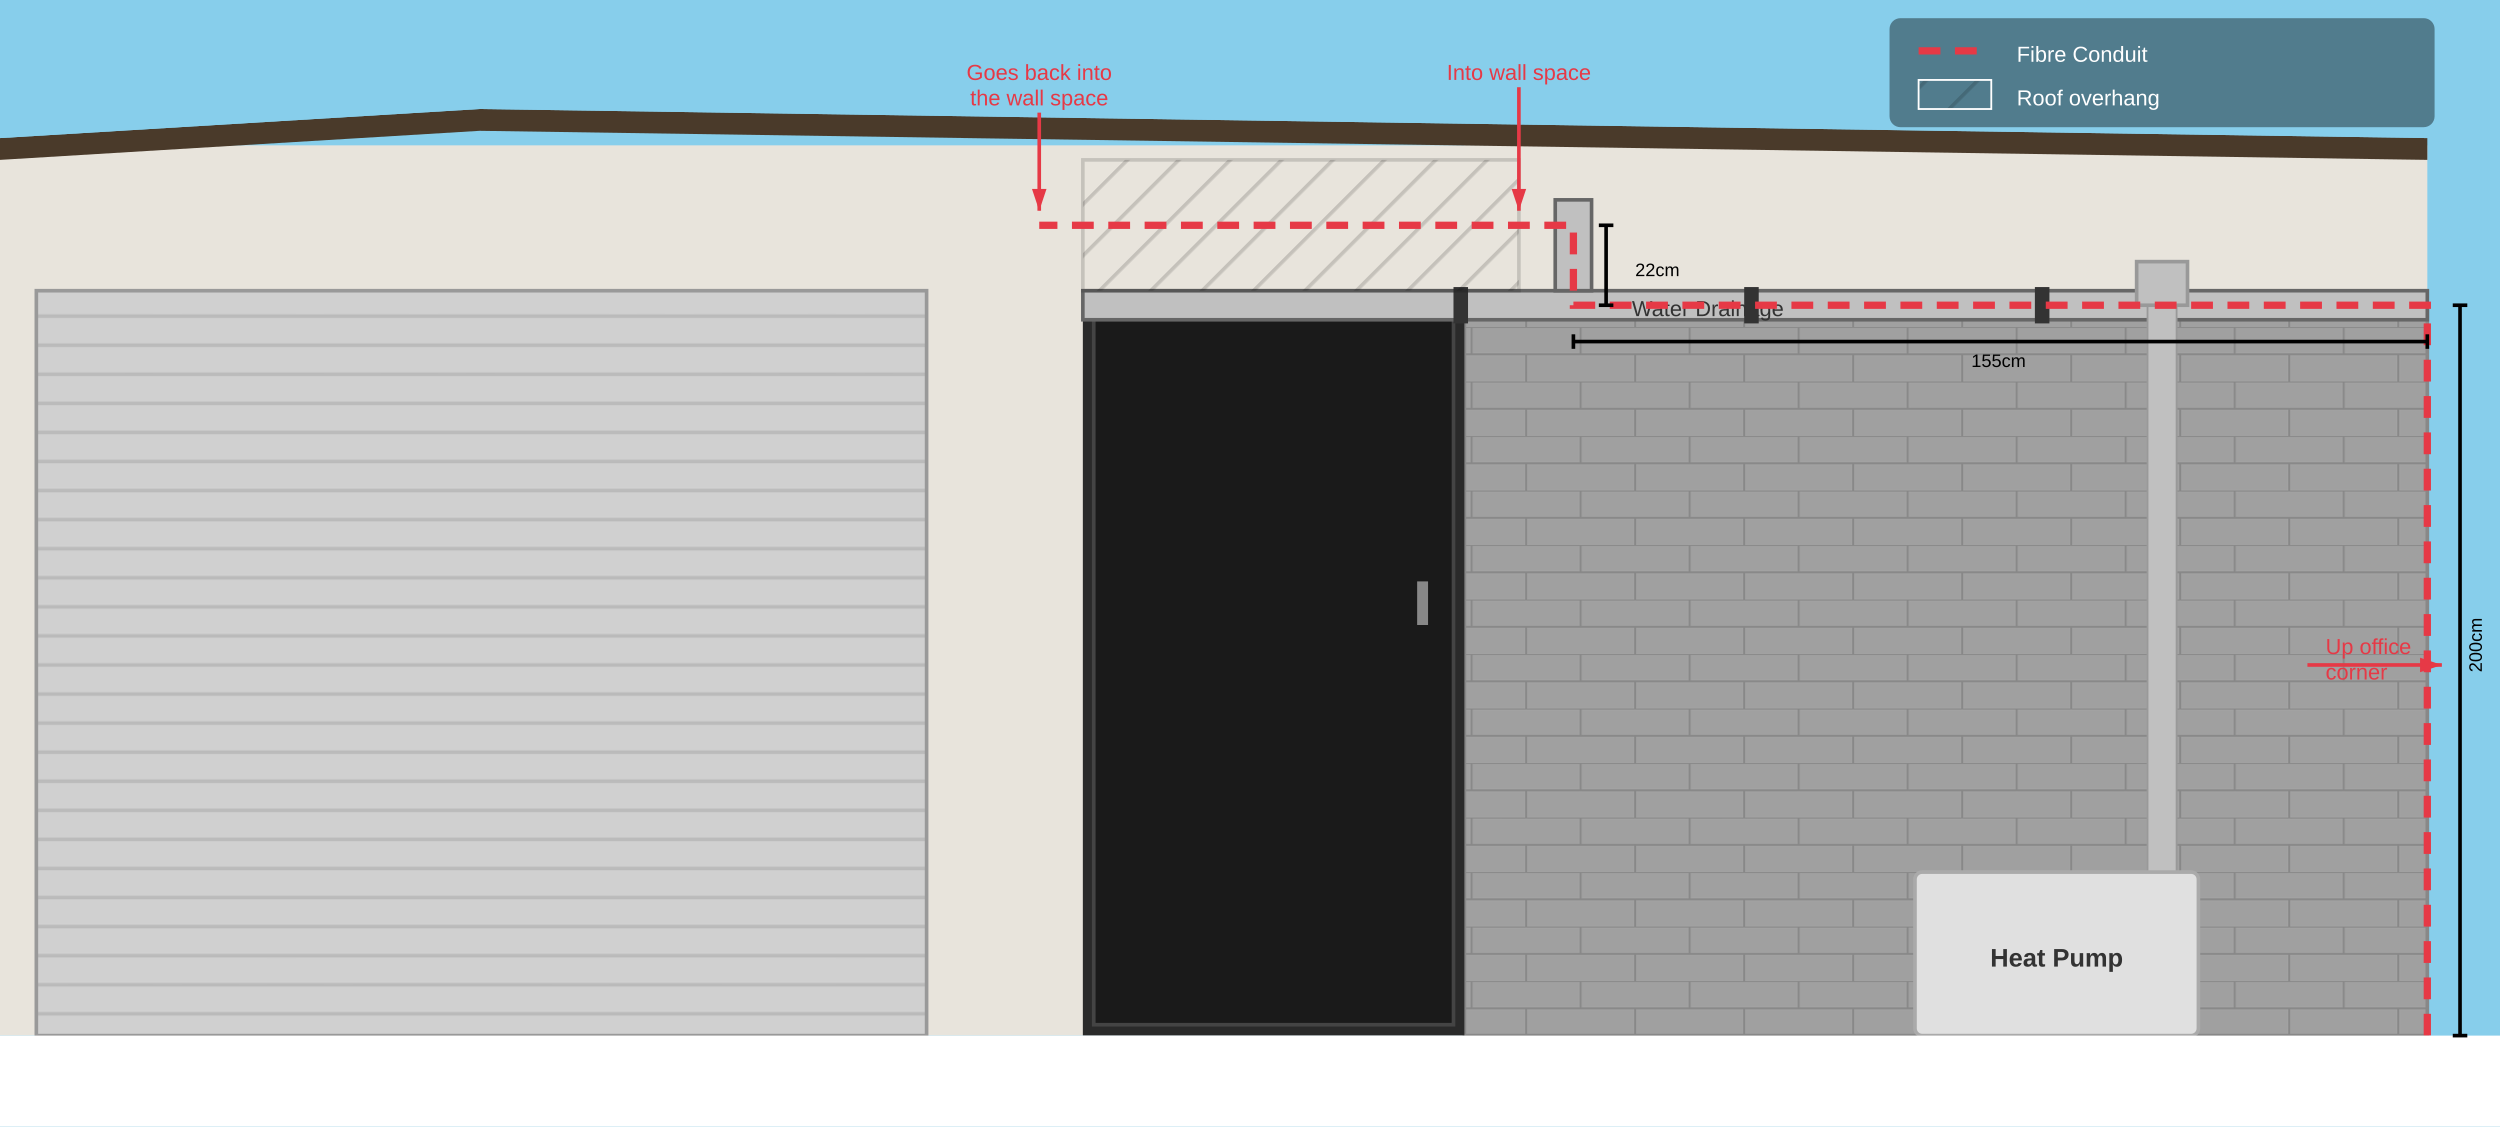
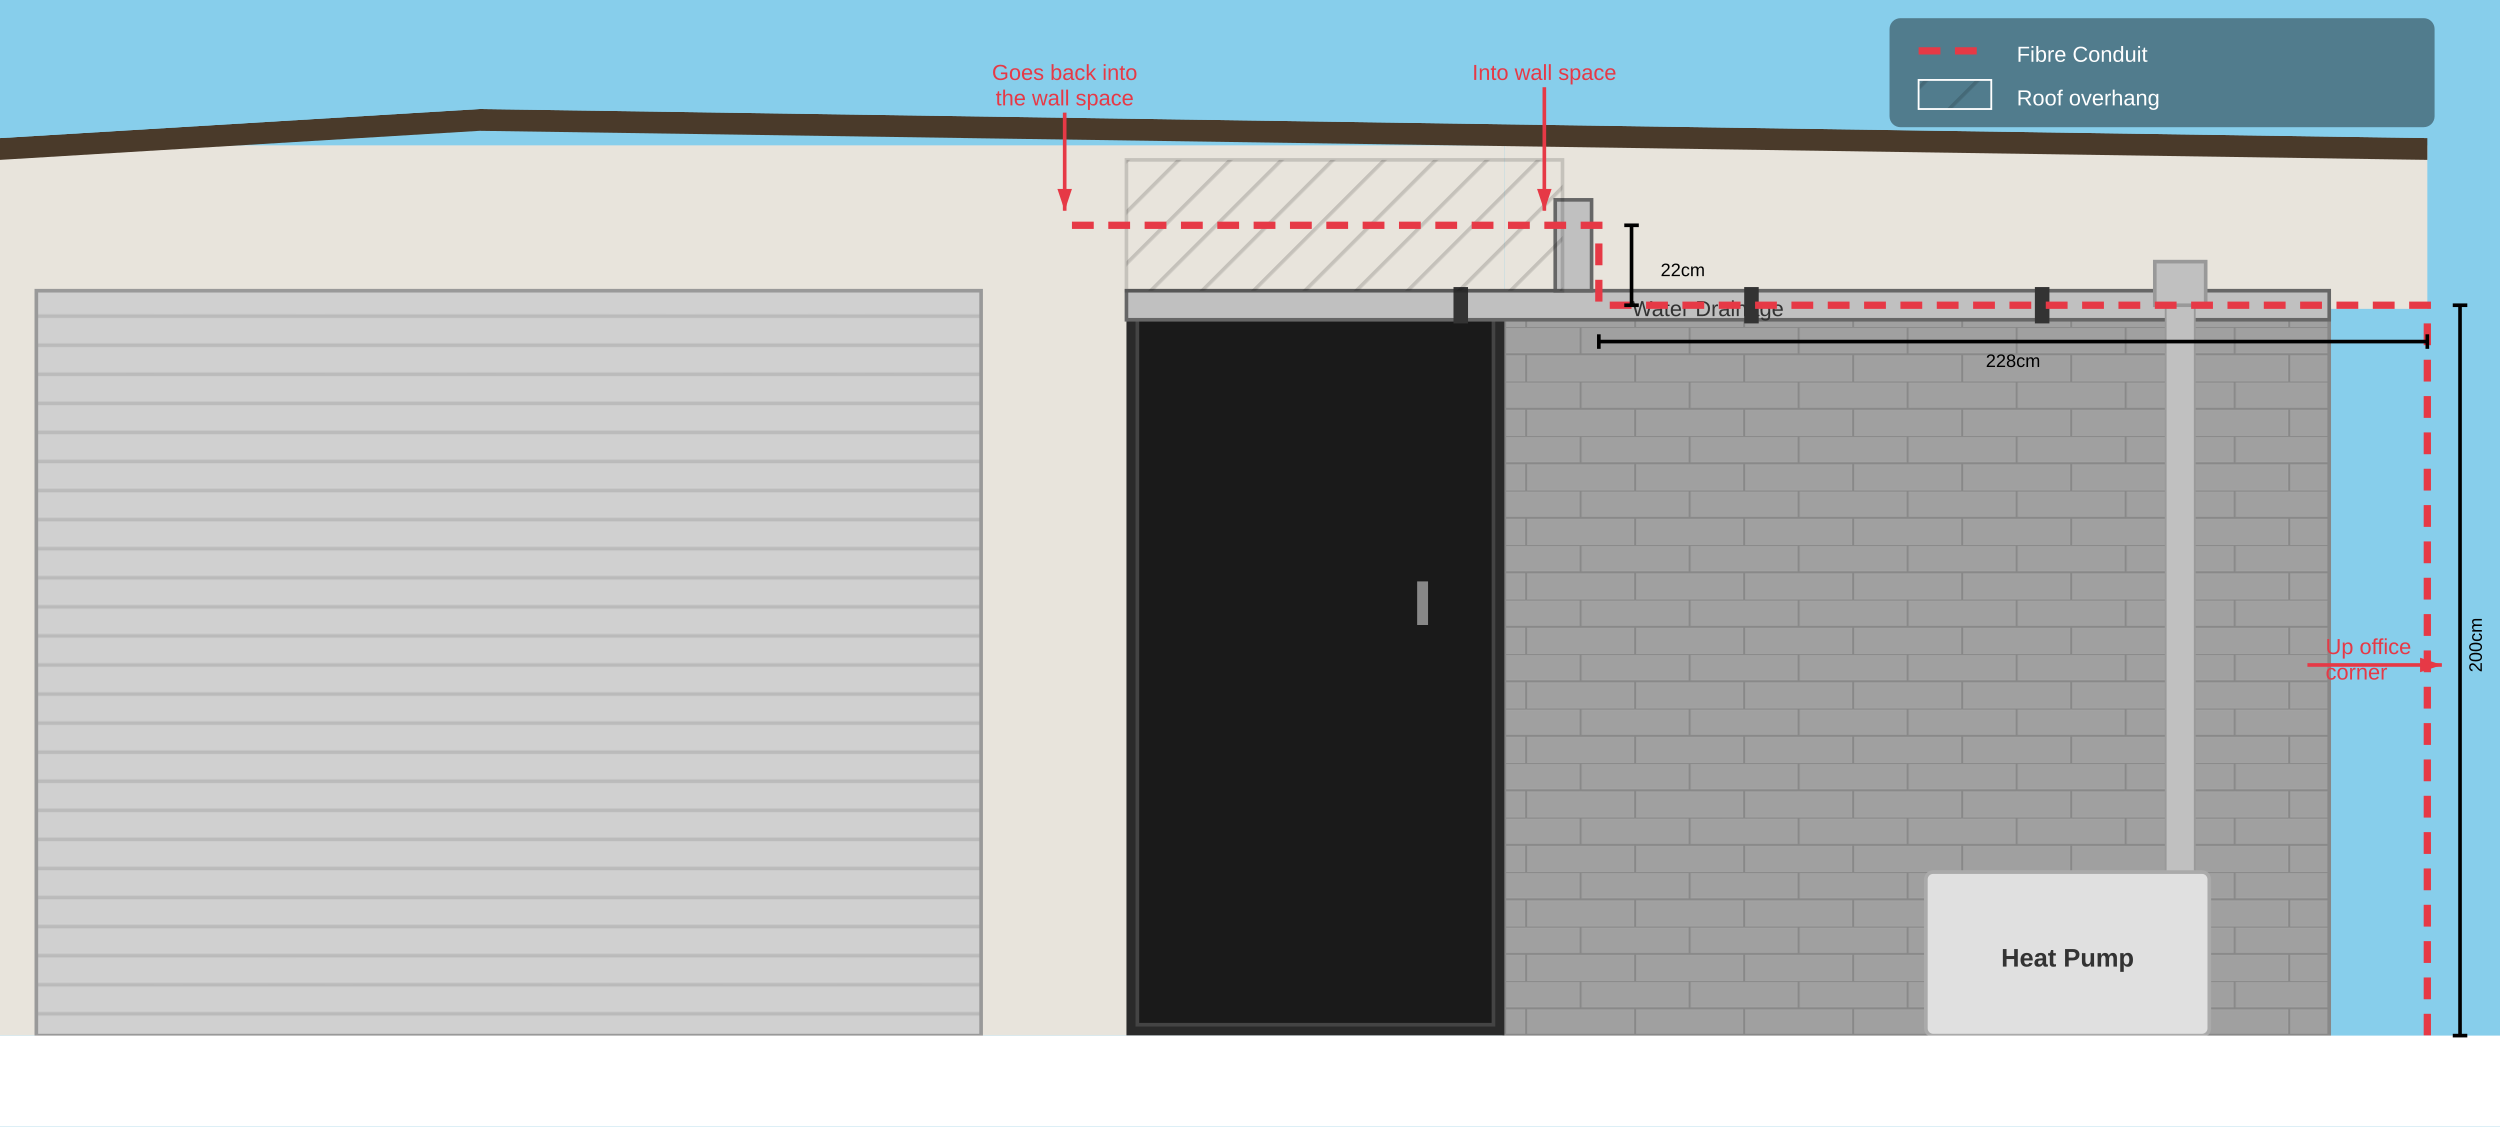
<svg xmlns="http://www.w3.org/2000/svg" font-family="Arial, sans-serif" viewBox="0 0 688 310" width="700">
  <defs>
    <pattern id="blockwork" width="30" height="15" patternUnits="userSpaceOnUse">
      <rect width="30" height="15" fill="#a0a0a0" />
      <line x1="0" y1="0" x2="30" y2="0" stroke="#888" stroke-width="0.5" />
      <line x1="15" y1="0" x2="15" y2="7.5" stroke="#888" stroke-width="0.5" />
      <line x1="0" y1="7.5" x2="30" y2="7.5" stroke="#888" stroke-width="0.5" />
      <line x1="0" y1="7.5" x2="0" y2="15" stroke="#888" stroke-width="0.5" />
      <line x1="30" y1="7.5" x2="30" y2="15" stroke="#888" stroke-width="0.5" />
    </pattern>
    <pattern id="roller-door" width="668" height="8" patternUnits="userSpaceOnUse">
      <rect width="668" height="8" fill="#d0d0d0" />
      <line x1="0" y1="7" x2="668" y2="7" stroke="#bbb" stroke-width="1" />
    </pattern>
    <pattern id="overhang-hatch" width="10" height="10" patternUnits="userSpaceOnUse" patternTransform="rotate(45)">
      <rect width="10" height="10" fill="none" />
      <line x1="0" y1="0" x2="0" y2="10" stroke="rgba(0,0,0,0.15)" stroke-width="2" />
    </pattern>
    <marker id="arrow-red" markerWidth="6" markerHeight="4" refX="6" refY="2" orient="auto">
      <polygon points="0,0 6,2 0,4" fill="#e63946" />
    </marker>
  </defs>
  <rect width="688" height="310" fill="#87CEEB" />
-   <rect x="0" y="40" width="418" height="245" fill="#e8e4dc" stroke="none" />
-   <rect x="403" y="40" width="265" height="45" fill="#e8e4dc" stroke="none" />
-   <rect x="10" y="80" width="245" height="205" fill="url(#roller-door)" stroke="#999" stroke-width="1" />
-   <rect x="403" y="85" width="265" height="200" fill="url(#blockwork)" stroke="#888" stroke-width="1" />
+   <rect x="0" y="40" width="414" height="245" fill="#e8e4dc" stroke="none" />
+   <rect x="414" y="40" width="254" height="45" fill="#e8e4dc" stroke="none" />
+   <rect x="10" y="80" width="260" height="205" fill="url(#roller-door)" stroke="#999" stroke-width="1" />
+   <rect x="414" y="85" width="227" height="200" fill="url(#blockwork)" stroke="#888" stroke-width="1" />
  <polygon points="0,38 132,30 668,38 668,44 132,36 0,44" fill="#4a3a2a" />
  <polygon points="0,0 0,38 132,30" fill="#87CEEB" />
  <polygon points="132,30 668,38 668,0 0,0" fill="#87CEEB" />
-   <rect x="298" y="80" width="105" height="205" fill="#2a2a2a" />
-   <rect x="301" y="83" width="99" height="199" fill="#1a1a1a" stroke="#444" stroke-width="1" />
+   <rect x="310" y="80" width="104" height="205" fill="#2a2a2a" />
+   <rect x="313" y="83" width="98" height="199" fill="#1a1a1a" stroke="#444" stroke-width="1" />
  <rect x="390" y="160" width="3" height="12" fill="#888" />
-   <rect x="298" y="80" width="370" height="8" fill="#c0c0c0" stroke="#666" stroke-width="1" />
+   <rect x="310" y="80" width="331" height="8" fill="#c0c0c0" stroke="#666" stroke-width="1" />
  <rect x="400" y="79" width="4" height="10" fill="#333" />
  <rect x="480" y="79" width="4" height="10" fill="#333" />
  <rect x="560" y="79" width="4" height="10" fill="#333" />
  <text x="470" y="87" text-anchor="middle" fill="#333" font-size="6">Water Drainage</text>
  <rect x="428" y="55" width="10" height="25" fill="#c0c0c0" stroke="#666" stroke-width="1" />
-   <rect x="591" y="80" width="8" height="205" fill="#c0c0c0" stroke="#999" stroke-width="0.5" />
-   <rect x="588" y="72" width="14" height="12" fill="#c0c0c0" stroke="#999" stroke-width="1" />
-   <rect x="527" y="240" width="78" height="45" fill="#e0e0e0" stroke="#aaa" stroke-width="1" rx="2" />
-   <text x="566" y="266" text-anchor="middle" fill="#333" font-size="7" font-weight="bold">Heat Pump</text>
-   <rect x="298" y="44" width="120" height="36" fill="url(#overhang-hatch)" stroke="rgba(0,0,0,0.15)" stroke-width="1" />
-   <path d="     M 668,285     L 668,84     L 433,84     L 433,62     L 286,62   " fill="none" stroke="#e63946" stroke-width="2" stroke-dasharray="6,4" />
-   <text x="286" y="22" text-anchor="middle" fill="#e63946" font-size="6">Goes back into</text>
-   <text x="286" y="29" text-anchor="middle" fill="#e63946" font-size="6">the wall space</text>
-   <line x1="286" y1="31" x2="286" y2="58" stroke="#e63946" stroke-width="1" marker-end="url(#arrow-red)" />
-   <text x="418" y="22" text-anchor="middle" fill="#e63946" font-size="6">Into wall space</text>
-   <line x1="418" y1="24" x2="418" y2="58" stroke="#e63946" stroke-width="1" marker-end="url(#arrow-red)" />
+   <rect x="596" y="80" width="8" height="205" fill="#c0c0c0" stroke="#999" stroke-width="0.5" />
+   <rect x="593" y="72" width="14" height="12" fill="#c0c0c0" stroke="#999" stroke-width="1" />
+   <rect x="530" y="240" width="78" height="45" fill="#e0e0e0" stroke="#aaa" stroke-width="1" rx="2" />
+   <text x="569" y="266" text-anchor="middle" fill="#333" font-size="7" font-weight="bold">Heat Pump</text>
+   <rect x="310" y="44" width="120" height="36" fill="url(#overhang-hatch)" stroke="rgba(0,0,0,0.15)" stroke-width="1" />
+   <path d="     M 668,285     L 668,84     L 440,84     L 440,62     L 293,62   " fill="none" stroke="#e63946" stroke-width="2" stroke-dasharray="6,4" />
+   <text x="293" y="22" text-anchor="middle" fill="#e63946" font-size="6">Goes back into</text>
+   <text x="293" y="29" text-anchor="middle" fill="#e63946" font-size="6">the wall space</text>
+   <line x1="293" y1="31" x2="293" y2="58" stroke="#e63946" stroke-width="1" marker-end="url(#arrow-red)" />
+   <text x="425" y="22" text-anchor="middle" fill="#e63946" font-size="6">Into wall space</text>
+   <line x1="425" y1="24" x2="425" y2="58" stroke="#e63946" stroke-width="1" marker-end="url(#arrow-red)" />
  <text x="640" y="180" fill="#e63946" font-size="6">Up office</text>
  <text x="640" y="187" fill="#e63946" font-size="6">corner</text>
  <line x1="635" y1="183" x2="672" y2="183" stroke="#e63946" stroke-width="1" marker-end="url(#arrow-red)" />
  <rect x="520" y="5" width="150" height="30" rx="3" fill="rgba(0,0,0,0.4)" stroke="none" />
  <line x1="528" y1="14" x2="548" y2="14" stroke="#e63946" stroke-width="2" stroke-dasharray="6,4" />
  <text x="555" y="17" fill="white" font-size="6">Fibre Conduit</text>
  <rect x="528" y="22" width="20" height="8" fill="url(#overhang-hatch)" stroke="white" stroke-width="0.5" />
  <text x="555" y="29" fill="white" font-size="6">Roof overhang</text>
  <rect x="0" y="285" width="688" height="25" fill="white" />
  <line x1="675" y1="84" x2="679" y2="84" stroke="#000" stroke-width="1" />
  <line x1="677" y1="84" x2="677" y2="285" stroke="#000" stroke-width="1" />
  <line x1="675" y1="285" x2="679" y2="285" stroke="#000" stroke-width="1" />
  <text x="683" y="185" text-anchor="start" fill="#000" font-size="5" transform="rotate(-90,683,185)">200cm</text>
-   <line x1="433" y1="92" x2="433" y2="96" stroke="#000" stroke-width="1" />
-   <line x1="433" y1="94" x2="668" y2="94" stroke="#000" stroke-width="1" />
+   <line x1="440" y1="92" x2="440" y2="96" stroke="#000" stroke-width="1" />
+   <line x1="440" y1="94" x2="668" y2="94" stroke="#000" stroke-width="1" />
  <line x1="668" y1="92" x2="668" y2="96" stroke="#000" stroke-width="1" />
-   <text x="550" y="101" text-anchor="middle" fill="#000" font-size="5">155cm</text>
-   <line x1="440" y1="62" x2="444" y2="62" stroke="#000" stroke-width="1" />
-   <line x1="442" y1="62" x2="442" y2="84" stroke="#000" stroke-width="1" />
-   <line x1="440" y1="84" x2="444" y2="84" stroke="#000" stroke-width="1" />
-   <text x="450" y="76" text-anchor="start" fill="#000" font-size="5">22cm</text>
+   <text x="554" y="101" text-anchor="middle" fill="#000" font-size="5">228cm</text>
+   <line x1="447" y1="62" x2="451" y2="62" stroke="#000" stroke-width="1" />
+   <line x1="449" y1="62" x2="449" y2="84" stroke="#000" stroke-width="1" />
+   <line x1="447" y1="84" x2="451" y2="84" stroke="#000" stroke-width="1" />
+   <text x="457" y="76" text-anchor="start" fill="#000" font-size="5">22cm</text>
</svg>
